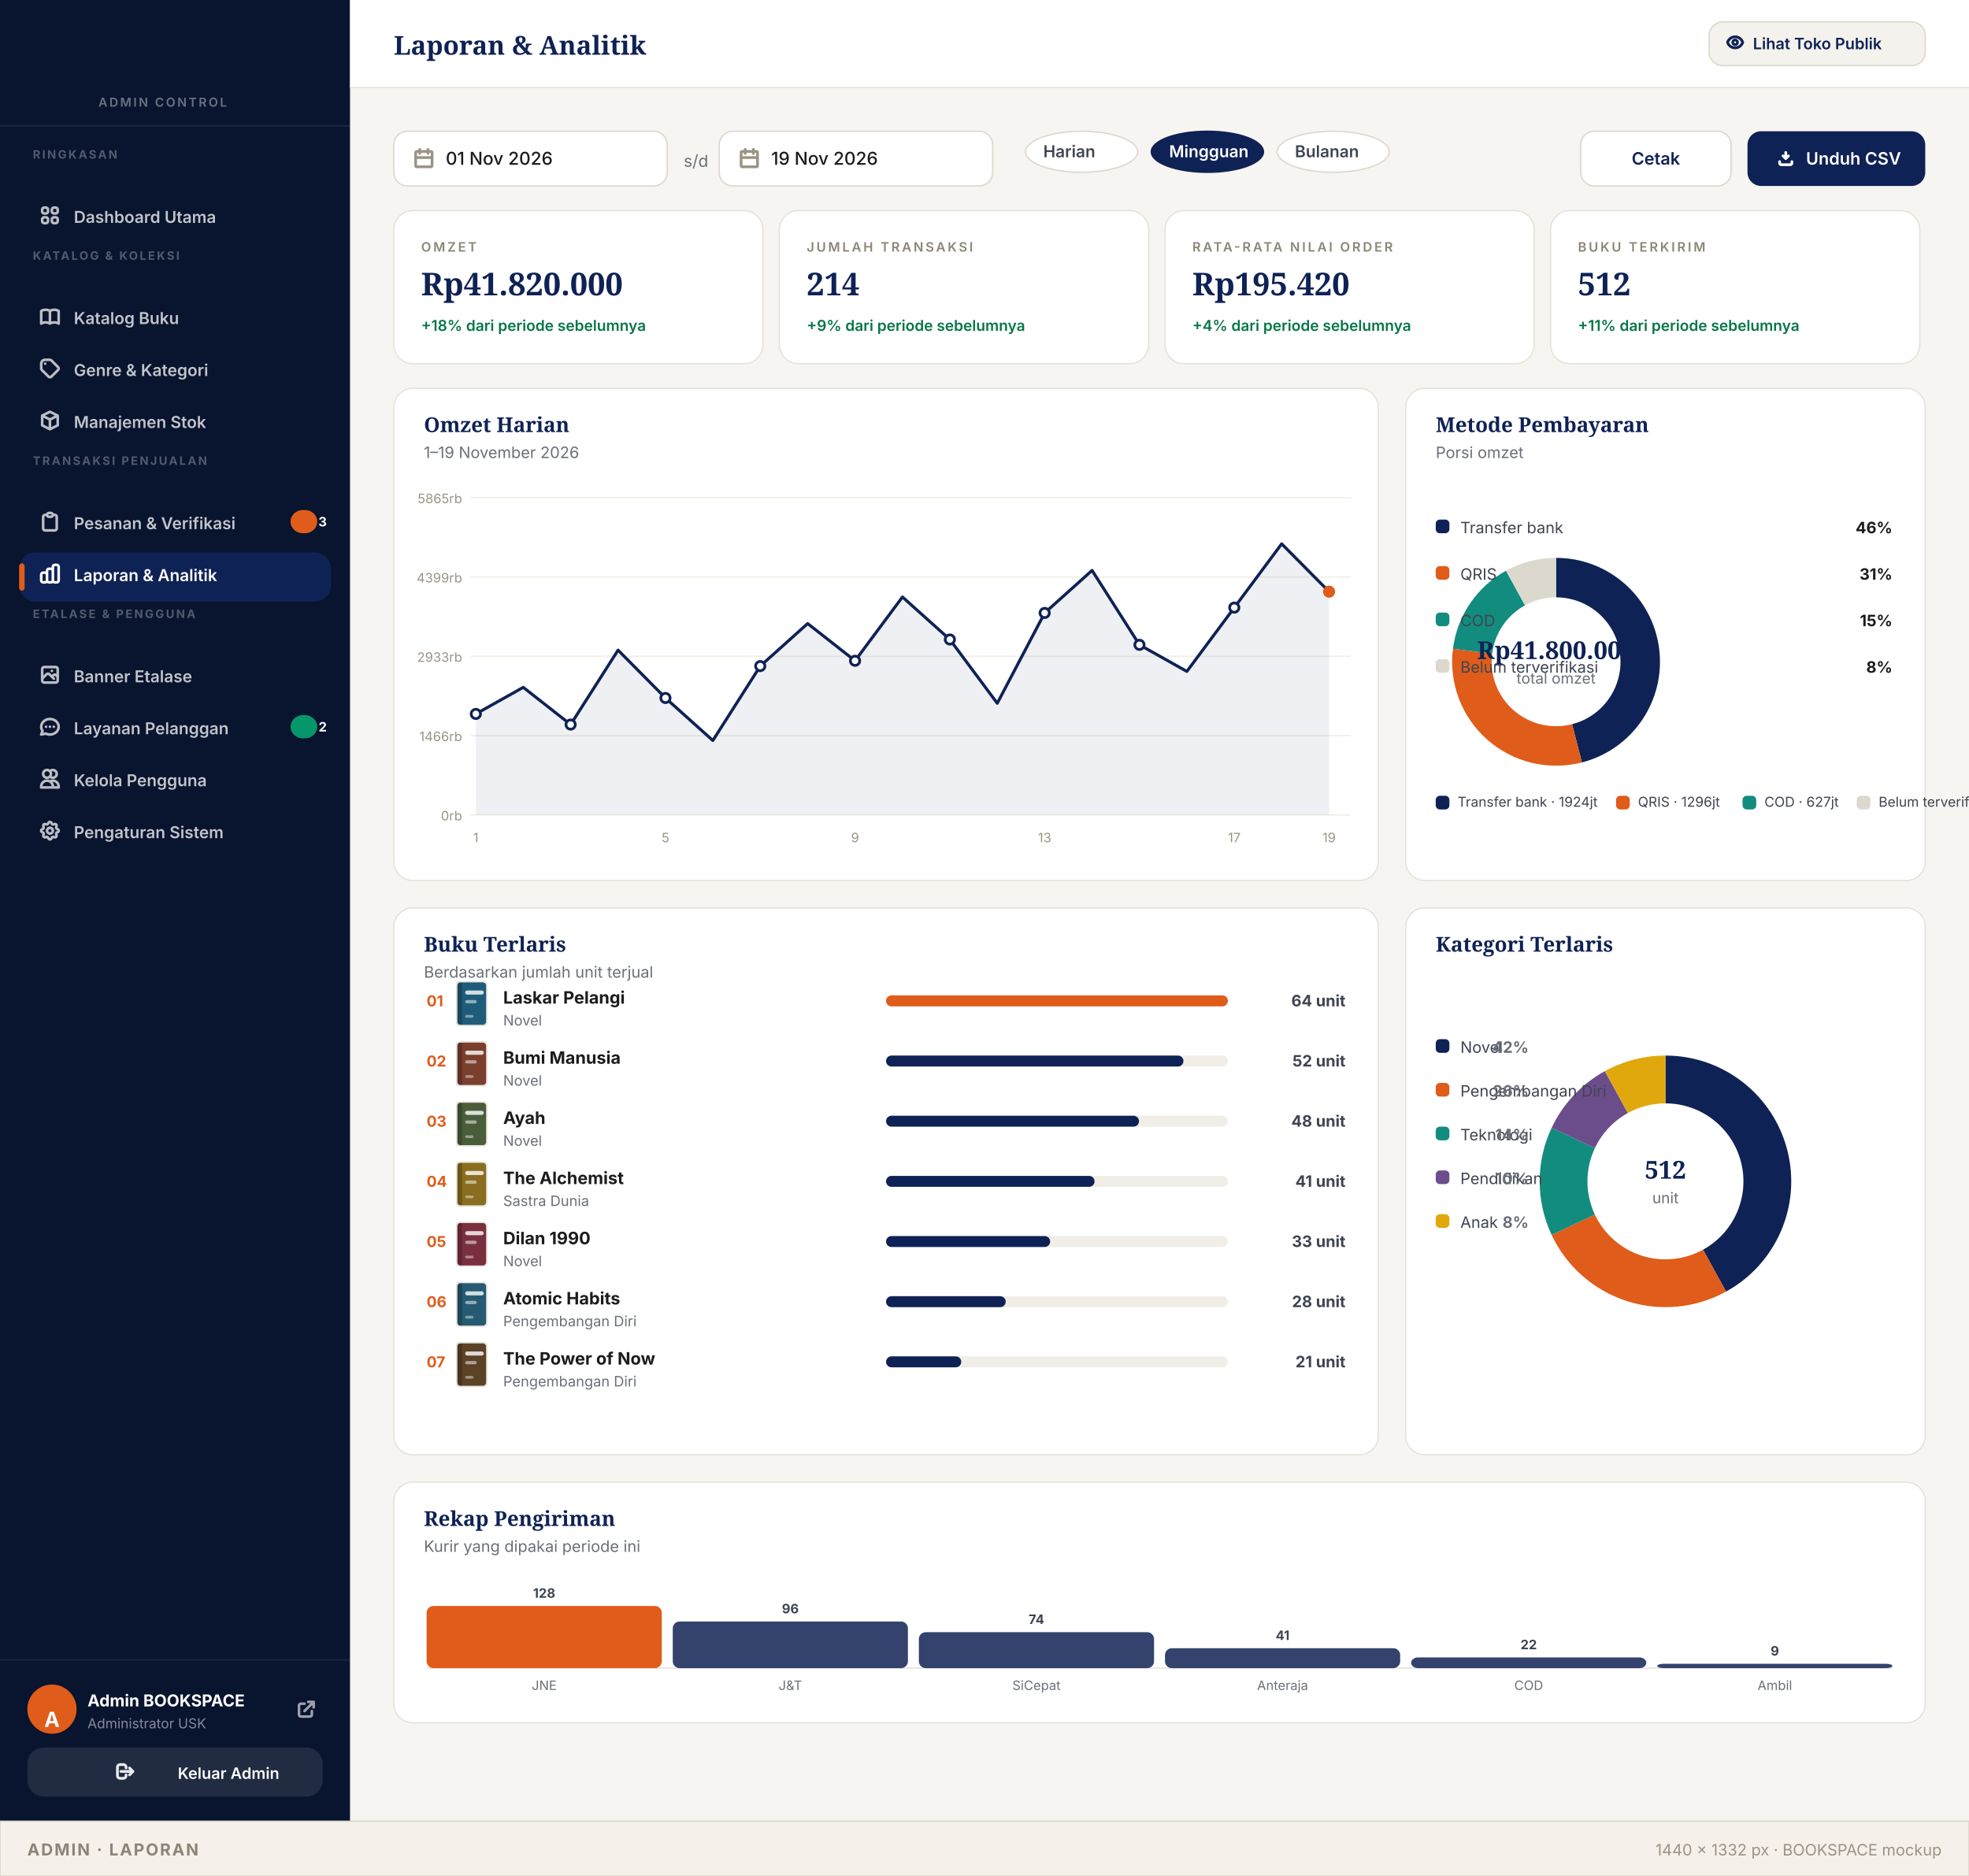
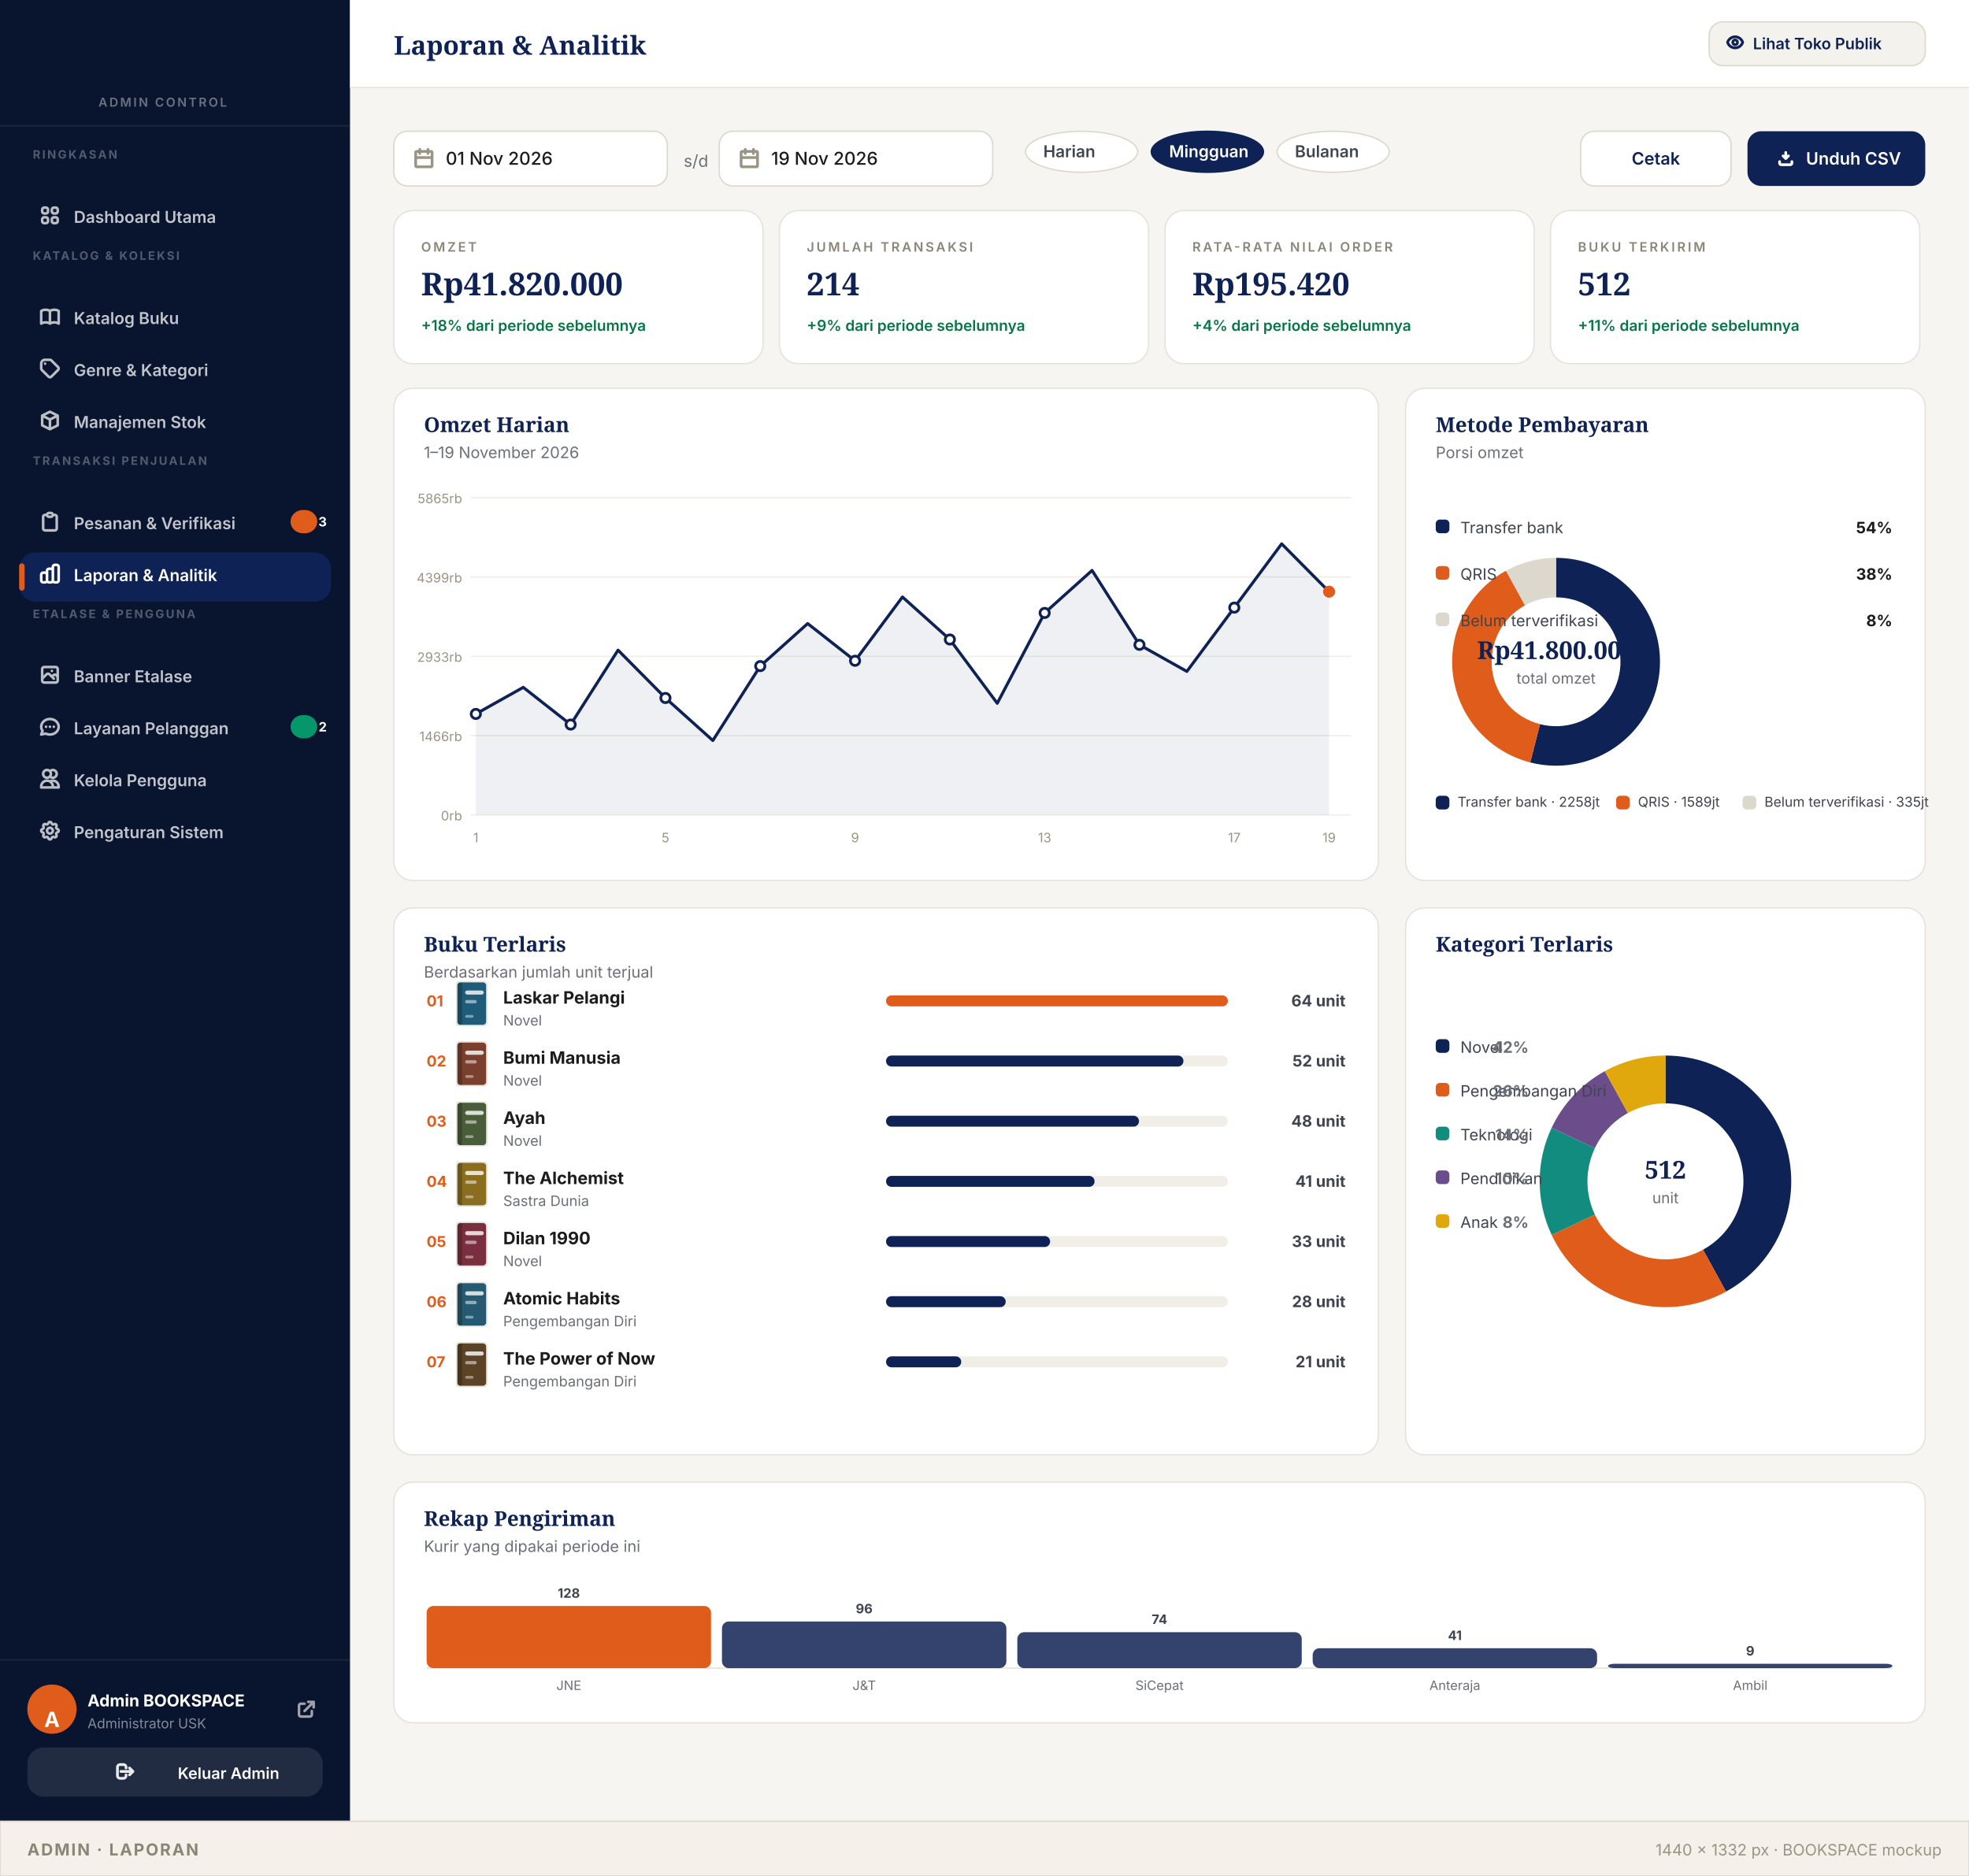
<svg xmlns="http://www.w3.org/2000/svg" id="29 Laporan" width="1440" height="1372" viewBox="0 0 1440 1372">
  <rect x="0" y="0" width="1440" height="1332" rx="0" fill="#f6f5f1" />
  <g>
    <rect x="0" y="0" width="256" height="1332" rx="0" fill="#09142e" />
    <line x1="256" y1="0" x2="256" y2="1332" stroke="rgba(255,255,255,.06)" stroke-width="1" />[object Object]<text x="72" y="78" font-family="Inter, Helvetica, Arial, sans-serif" font-size="9" font-weight="600" letter-spacing="1.4" text-anchor="start" fill="rgba(255,255,255,.4)">ADMIN CONTROL</text>
    <line x1="0" y1="92" x2="256" y2="92" stroke="rgba(255,255,255,.08)" stroke-width="1" />
    <text x="24" y="116" font-family="Inter, Helvetica, Arial, sans-serif" font-size="8.5" font-weight="700" letter-spacing="1.3" text-anchor="start" fill="rgba(255,255,255,.3)">RINGKASAN</text>
    <g transform="translate(28,149) scale(0.71)">
      <path d="M4 6a2 2 0 012-2h2a2 2 0 012 2v2a2 2 0 01-2 2H6a2 2 0 01-2-2V6zM14 6a2 2 0 012-2h2a2 2 0 012 2v2a2 2 0 01-2 2h-2a2 2 0 01-2-2V6zM4 16a2 2 0 012-2h2a2 2 0 012 2v2a2 2 0 01-2 2H6a2 2 0 01-2-2v-2zM14 16a2 2 0 012-2h2a2 2 0 012 2v2a2 2 0 01-2 2h-2a2 2 0 01-2-2v-2z" fill="none" stroke="rgba(255,255,255,.72)" stroke-width="2.68" stroke-linecap="round" stroke-linejoin="round" />
    </g>
    <text x="54" y="163" font-family="Inter, Helvetica, Arial, sans-serif" font-size="12" font-weight="600" text-anchor="start" fill="rgba(255,255,255,.75)">Dashboard Utama</text>
    <text x="24" y="190" font-family="Inter, Helvetica, Arial, sans-serif" font-size="8.5" font-weight="700" letter-spacing="1.3" text-anchor="start" fill="rgba(255,255,255,.3)">KATALOG &amp; KOLEKSI</text>
    <g transform="translate(28,223) scale(0.71)">
      <path d="M12 6.253v13m0-13C10.832 5.477 9.246 5 7.5 5S4.168 5.477 3 6.253v13C4.168 18.477 5.754 18 7.5 18s3.332.477 4.5 1.253m0-13C13.168 5.477 14.754 5 16.5 5c1.747 0 3.332.477 4.5 1.253v13C19.832 18.477 18.247 18 16.5 18c-1.746 0-3.332.477-4.5 1.253" fill="none" stroke="rgba(255,255,255,.72)" stroke-width="2.68" stroke-linecap="round" stroke-linejoin="round" />
    </g>
    <text x="54" y="237" font-family="Inter, Helvetica, Arial, sans-serif" font-size="12" font-weight="600" text-anchor="start" fill="rgba(255,255,255,.75)">Katalog Buku</text>
    <g transform="translate(28,261) scale(0.71)">
      <path d="M7 7h.01M7 3h5c.512 0 1.024.195 1.414.586l7 7a2 2 0 010 2.828l-7 7a2 2 0 01-2.828 0l-7-7A1.994 1.994 0 013 12V7a4 4 0 014-4z" fill="none" stroke="rgba(255,255,255,.72)" stroke-width="2.68" stroke-linecap="round" stroke-linejoin="round" />
    </g>
    <text x="54" y="275" font-family="Inter, Helvetica, Arial, sans-serif" font-size="12" font-weight="600" text-anchor="start" fill="rgba(255,255,255,.75)">Genre &amp; Kategori</text>
    <g transform="translate(28,299) scale(0.71)">
      <path d="M20 7l-8-4-8 4m16 0l-8 4m8-4v10l-8 4m0-10L4 7m8 4v10M4 7v10l8 4" fill="none" stroke="rgba(255,255,255,.72)" stroke-width="2.68" stroke-linecap="round" stroke-linejoin="round" />
    </g>
    <text x="54" y="313" font-family="Inter, Helvetica, Arial, sans-serif" font-size="12" font-weight="600" text-anchor="start" fill="rgba(255,255,255,.75)">Manajemen Stok</text>
    <text x="24" y="340" font-family="Inter, Helvetica, Arial, sans-serif" font-size="8.5" font-weight="700" letter-spacing="1.3" text-anchor="start" fill="rgba(255,255,255,.3)">TRANSAKSI PENJUALAN</text>
    <g transform="translate(28,373) scale(0.71)">
      <path d="M9 5H7a2 2 0 00-2 2v12a2 2 0 002 2h10a2 2 0 002-2V7a2 2 0 00-2-2h-2M9 5a2 2 0 002 2h2a2 2 0 002-2M9 5a2 2 0 012-2h2a2 2 0 012 2" fill="none" stroke="rgba(255,255,255,.72)" stroke-width="2.68" stroke-linecap="round" stroke-linejoin="round" />
    </g>
    <text x="54" y="387" font-family="Inter, Helvetica, Arial, sans-serif" font-size="12" font-weight="600" text-anchor="start" fill="rgba(255,255,255,.75)">Pesanan &amp; Verifikasi</text>
    <rect x="212.49" y="373" width="19.51" height="17" rx="9" fill="#e05c1a" />
    <text x="239" y="385" font-family="Inter, Helvetica, Arial, sans-serif" font-size="9.5" font-weight="700" text-anchor="end" fill="#ffffff">3</text>
    <rect x="14" y="404" width="228" height="36" rx="12" fill="#0f2255" />
    <rect x="14" y="412" width="4" height="20" rx="2" fill="#e05c1a" />
    <g transform="translate(28,411) scale(0.71)">
      <path d="M9 19v-6a2 2 0 00-2-2H5a2 2 0 00-2 2v6a2 2 0 002 2h2a2 2 0 002-2zm0 0V9a2 2 0 012-2h2a2 2 0 012 2v10m-6 0a2 2 0 002 2h2a2 2 0 002-2m0 0V5a2 2 0 012-2h2a2 2 0 012 2v14a2 2 0 01-2 2h-2a2 2 0 01-2-2z" fill="none" stroke="#ffffff" stroke-width="2.68" stroke-linecap="round" stroke-linejoin="round" />
    </g>
    <text x="54" y="425" font-family="Inter, Helvetica, Arial, sans-serif" font-size="12" font-weight="600" text-anchor="start" fill="#ffffff">Laporan &amp; Analitik</text>
    <text x="24" y="452" font-family="Inter, Helvetica, Arial, sans-serif" font-size="8.5" font-weight="700" letter-spacing="1.3" text-anchor="start" fill="rgba(255,255,255,.3)">ETALASE &amp; PENGGUNA</text>
    <g transform="translate(28,485) scale(0.71)">
      <path d="M4 16l4.586-4.586a2 2 0 012.828 0L16 16m-2-2l1.586-1.586a2 2 0 012.828 0L20 14m-6-6h.01M6 20h12a2 2 0 002-2V6a2 2 0 00-2-2H6a2 2 0 00-2 2v12a2 2 0 002 2z" fill="none" stroke="rgba(255,255,255,.72)" stroke-width="2.68" stroke-linecap="round" stroke-linejoin="round" />
    </g>
    <text x="54" y="499" font-family="Inter, Helvetica, Arial, sans-serif" font-size="12" font-weight="600" text-anchor="start" fill="rgba(255,255,255,.75)">Banner Etalase</text>
    <g transform="translate(28,523) scale(0.71)">
      <path d="M8 12h.01M12 12h.01M16 12h.01M21 12c0 4.418-4.03 8-9 8a9.863 9.863 0 01-4.255-.949L3 20l1.395-3.72C3.512 15.042 3 13.574 3 12c0-4.418 4.03-8 9-8s9 3.582 9 8z" fill="none" stroke="rgba(255,255,255,.72)" stroke-width="2.68" stroke-linecap="round" stroke-linejoin="round" />
    </g>
    <text x="54" y="537" font-family="Inter, Helvetica, Arial, sans-serif" font-size="12" font-weight="600" text-anchor="start" fill="rgba(255,255,255,.75)">Layanan Pelanggan</text>
    <rect x="212.49" y="523" width="19.51" height="17" rx="9" fill="#059669" />
    <text x="239" y="535" font-family="Inter, Helvetica, Arial, sans-serif" font-size="9.5" font-weight="700" text-anchor="end" fill="#ffffff">2</text>
    <g transform="translate(28,561) scale(0.71)">
      <path d="M12 4.354a4 4 0 110 5.292M15 21H3v-1a6 6 0 0112 0v1zm0 0h6v-1a6 6 0 00-9-5.197M13 7a4 4 0 11-8 0 4 4 0 018 0z" fill="none" stroke="rgba(255,255,255,.72)" stroke-width="2.68" stroke-linecap="round" stroke-linejoin="round" />
    </g>
    <text x="54" y="575" font-family="Inter, Helvetica, Arial, sans-serif" font-size="12" font-weight="600" text-anchor="start" fill="rgba(255,255,255,.75)">Kelola Pengguna</text>
    <g transform="translate(28,599) scale(0.71)">
      <path d="M10.325 4.317c.426-1.756 2.924-1.756 3.35 0a1.724 1.724 0 002.573 1.066c1.543-.94 3.31.826 2.37 2.37a1.724 1.724 0 001.065 2.572c1.756.426 1.756 2.924 0 3.35a1.724 1.724 0 00-1.066 2.573c.94 1.543-.826 3.31-2.37 2.37a1.724 1.724 0 00-2.572 1.065c-.426 1.756-2.924 1.756-3.35 0a1.724 1.724 0 00-2.573-1.066c-1.543.94-3.31-.826-2.37-2.37a1.724 1.724 0 00-1.065-2.572c-1.756-.426-1.756-2.924 0-3.35a1.724 1.724 0 001.066-2.573c-.94-1.543.826-3.31 2.37-2.37.996.608 2.296.07 2.572-1.065zM15 12a3 3 0 11-6 0 3 3 0 016 0z" fill="none" stroke="rgba(255,255,255,.72)" stroke-width="2.68" stroke-linecap="round" stroke-linejoin="round" />
    </g>
    <text x="54" y="613" font-family="Inter, Helvetica, Arial, sans-serif" font-size="12" font-weight="600" text-anchor="start" fill="rgba(255,255,255,.75)">Pengaturan Sistem</text>
    <line x1="0" y1="1214" x2="256" y2="1214" stroke="rgba(255,255,255,.08)" stroke-width="1" />
    <circle cx="38" cy="1250" r="18" fill="#e05c1a" />
    <text x="38" y="1262.96" font-family="Inter, Helvetica, Arial, sans-serif" font-size="15.12" font-weight="700" text-anchor="middle" fill="#ffffff">A</text>
    <text x="64" y="1248" font-family="Inter, Helvetica, Arial, sans-serif" font-size="12" font-weight="700" text-anchor="start" fill="#ffffff">Admin BOOKSPACE</text>
    <text x="64" y="1264" font-family="Inter, Helvetica, Arial, sans-serif" font-size="10" font-weight="400" text-anchor="start" fill="rgba(255,255,255,.5)">Administrator USK</text>
    <g transform="translate(216,1242) scale(0.67)">
      <path d="M10 6H6a2 2 0 00-2 2v10a2 2 0 002 2h10a2 2 0 002-2v-4M14 4h6m0 0v6m0-6L10 14" fill="none" stroke="rgba(255,255,255,.6)" stroke-width="2.85" stroke-linecap="round" stroke-linejoin="round" />
    </g>
    <rect x="20" y="1278" width="216" height="36" rx="12" fill="rgba(255,255,255,.1)" />
    <g transform="translate(84,1288) scale(0.63)">
      <path d="M17 16l4-4m0 0l-4-4m4 4H7m6 4v1a3 3 0 01-3 3H6a3 3 0 01-3-3V7a3 3 0 013-3h4a3 3 0 013 3v1" fill="none" stroke="rgba(255,255,255,.9)" stroke-width="3.2" stroke-linecap="round" stroke-linejoin="round" />
    </g>
    <text x="130" y="1301" font-family="Inter, Helvetica, Arial, sans-serif" font-size="11.5" font-weight="600" text-anchor="start" fill="#ffffff">Keluar Admin</text>
    <rect x="256" y="0" width="1184" height="64" rx="0" fill="#ffffff" />
    <line x1="256" y1="64" x2="1440" y2="64" stroke="#e8e6df" stroke-width="1" />
    <text x="288" y="40" font-family="Lora, Georgia, serif" font-size="19" font-weight="700" text-anchor="start" fill="#0f2255">Laporan &amp; Analitik</text>
    <rect x="1250" y="16" width="158" height="32" rx="10" fill="#f4f2ec" stroke="#dcd8cd" stroke-width="1" />
    <g transform="translate(1262,24) scale(0.58)">
      <path d="M15 12a3 3 0 11-6 0 3 3 0 016 0zM2.458 12C3.732 7.943 7.523 5 12 5c4.478 0 8.268 2.943 9.542 7-1.274 4.057-5.064 7-9.542 7-4.477 0-8.268-2.943-9.542-7z" fill="none" stroke="#0f2255" stroke-width="3.43" stroke-linecap="round" stroke-linejoin="round" />
    </g>
    <text x="1282" y="36" font-family="Inter, Helvetica, Arial, sans-serif" font-size="11.5" font-weight="600" text-anchor="start" fill="#0f2255">Lihat Toko Publik</text>
    <rect x="288" y="96" width="200" height="40" rx="10" fill="#ffffff" stroke="#dcd8cd" stroke-width="1" />
    <g transform="translate(301,107) scale(0.75)">
      <path d="M8 7V3m8 4V3M4 11h16M5 5h14a1 1 0 011 1v13a1 1 0 01-1 1H5a1 1 0 01-1-1V6a1 1 0 011-1z" fill="none" stroke="#9a9484" stroke-width="2.67" stroke-linecap="round" stroke-linejoin="round" />
    </g>
    <text x="326" y="120.5" font-family="Inter, Helvetica, Arial, sans-serif" font-size="13" font-weight="500" text-anchor="start" fill="#1c1c1c">01 Nov 2026</text>
    <text x="500" y="122" font-family="Inter, Helvetica, Arial, sans-serif" font-size="12" font-weight="400" text-anchor="start" fill="#6b6f78">s/d</text>
    <rect x="526" y="96" width="200" height="40" rx="10" fill="#ffffff" stroke="#dcd8cd" stroke-width="1" />
    <g transform="translate(539,107) scale(0.75)">
      <path d="M8 7V3m8 4V3M4 11h16M5 5h14a1 1 0 011 1v13a1 1 0 01-1 1H5a1 1 0 01-1-1V6a1 1 0 011-1z" fill="none" stroke="#9a9484" stroke-width="2.67" stroke-linecap="round" stroke-linejoin="round" />
    </g>
    <text x="564" y="120.5" font-family="Inter, Helvetica, Arial, sans-serif" font-size="13" font-weight="500" text-anchor="start" fill="#1c1c1c">19 Nov 2026</text>
    <rect x="750" y="96" width="82" height="30" rx="999" fill="#ffffff" stroke="#dcd8cd" stroke-width="1" />
    <text x="763" y="115" font-family="Inter, Helvetica, Arial, sans-serif" font-size="12" font-weight="600" text-anchor="start" fill="#3f4451">Harian</text>
    <rect x="842" y="96" width="82" height="30" rx="999" fill="#0f2255" stroke="#0f2255" stroke-width="1" />
    <text x="855" y="115" font-family="Inter, Helvetica, Arial, sans-serif" font-size="12" font-weight="600" text-anchor="start" fill="#ffffff">Mingguan</text>
    <rect x="934" y="96" width="82" height="30" rx="999" fill="#ffffff" stroke="#dcd8cd" stroke-width="1" />
    <text x="947" y="115" font-family="Inter, Helvetica, Arial, sans-serif" font-size="12" font-weight="600" text-anchor="start" fill="#3f4451">Bulanan</text>
    <rect x="1278" y="96" width="130" height="40" rx="10" fill="#0f2255" />
    <g transform="translate(1299.26,109.25) scale(0.56)">
      <path d="M4 16v2a2 2 0 002 2h12a2 2 0 002-2v-2M12 4v8m0 0l-3.5-3.5M12 12l3.5-3.5M12 12v0" fill="none" stroke="#ffffff" stroke-width="3.56" stroke-linecap="round" stroke-linejoin="round" />
    </g>
    <text x="1320.76" y="120.38" font-family="Inter, Helvetica, Arial, sans-serif" font-size="12.5" font-weight="600" text-anchor="start" fill="#ffffff">Unduh CSV</text>
    <rect x="1156" y="96" width="110" height="40" rx="10" fill="#ffffff" stroke="#dcd8cd" stroke-width="1" />
    <text x="1211" y="120.38" font-family="Inter, Helvetica, Arial, sans-serif" font-size="12.5" font-weight="600" text-anchor="middle" fill="#0f2255">Cetak</text>
    <rect x="288" y="154" width="270" height="112" rx="14" fill="#ffffff" stroke="#e6e3db" stroke-width="1" />
    <text x="308" y="184" font-family="Inter, Helvetica, Arial, sans-serif" font-size="9.5" font-weight="600" letter-spacing="1.57" text-anchor="start" fill="#8b8578">OMZET</text>
    <text x="308" y="216" font-family="Lora, Georgia, serif" font-size="23" font-weight="700" text-anchor="start" fill="#0f2255">Rp41.820.000</text>
    <text x="308" y="242" font-family="Inter, Helvetica, Arial, sans-serif" font-size="11" font-weight="600" text-anchor="start" fill="#067647">+18% dari periode sebelumnya</text>
    <rect x="570" y="154" width="270" height="112" rx="14" fill="#ffffff" stroke="#e6e3db" stroke-width="1" />
    <text x="590" y="184" font-family="Inter, Helvetica, Arial, sans-serif" font-size="9.5" font-weight="600" letter-spacing="1.57" text-anchor="start" fill="#8b8578">JUMLAH TRANSAKSI</text>
    <text x="590" y="216" font-family="Lora, Georgia, serif" font-size="23" font-weight="700" text-anchor="start" fill="#0f2255">214</text>
    <text x="590" y="242" font-family="Inter, Helvetica, Arial, sans-serif" font-size="11" font-weight="600" text-anchor="start" fill="#067647">+9% dari periode sebelumnya</text>
    <rect x="852" y="154" width="270" height="112" rx="14" fill="#ffffff" stroke="#e6e3db" stroke-width="1" />
    <text x="872" y="184" font-family="Inter, Helvetica, Arial, sans-serif" font-size="9.5" font-weight="600" letter-spacing="1.57" text-anchor="start" fill="#8b8578">RATA-RATA NILAI ORDER</text>
    <text x="872" y="216" font-family="Lora, Georgia, serif" font-size="23" font-weight="700" text-anchor="start" fill="#0f2255">Rp195.420</text>
    <text x="872" y="242" font-family="Inter, Helvetica, Arial, sans-serif" font-size="11" font-weight="600" text-anchor="start" fill="#067647">+4% dari periode sebelumnya</text>
    <rect x="1134" y="154" width="270" height="112" rx="14" fill="#ffffff" stroke="#e6e3db" stroke-width="1" />
    <text x="1154" y="184" font-family="Inter, Helvetica, Arial, sans-serif" font-size="9.5" font-weight="600" letter-spacing="1.57" text-anchor="start" fill="#8b8578">BUKU TERKIRIM</text>
    <text x="1154" y="216" font-family="Lora, Georgia, serif" font-size="23" font-weight="700" text-anchor="start" fill="#0f2255">512</text>
    <text x="1154" y="242" font-family="Inter, Helvetica, Arial, sans-serif" font-size="11" font-weight="600" text-anchor="start" fill="#067647">+11% dari periode sebelumnya</text>
    <rect x="288" y="284" width="720" height="360" rx="14" fill="#ffffff" stroke="#e6e3db" stroke-width="1" />
    <text x="310" y="316" font-family="Lora, Georgia, serif" font-size="15" font-weight="700" text-anchor="start" fill="#0f2255">Omzet Harian</text>
    <text x="310" y="335" font-family="Inter, Helvetica, Arial, sans-serif" font-size="11.5" font-weight="400" text-anchor="start" fill="#6b6f78">1–19 November 2026</text>
    <line x1="344" y1="364" x2="988" y2="364" stroke="#f0eee6" stroke-width="1" />
    <text x="338" y="368" font-family="Inter, Helvetica, Arial, sans-serif" font-size="9.5" font-weight="400" text-anchor="end" fill="#9a9484">5865rb</text>
    <line x1="344" y1="422" x2="988" y2="422" stroke="#f0eee6" stroke-width="1" />
    <text x="338" y="426" font-family="Inter, Helvetica, Arial, sans-serif" font-size="9.5" font-weight="400" text-anchor="end" fill="#9a9484">4399rb</text>
    <line x1="344" y1="480" x2="988" y2="480" stroke="#f0eee6" stroke-width="1" />
    <text x="338" y="484" font-family="Inter, Helvetica, Arial, sans-serif" font-size="9.5" font-weight="400" text-anchor="end" fill="#9a9484">2933rb</text>
    <line x1="344" y1="538" x2="988" y2="538" stroke="#f0eee6" stroke-width="1" />
    <text x="338" y="542" font-family="Inter, Helvetica, Arial, sans-serif" font-size="9.5" font-weight="400" text-anchor="end" fill="#9a9484">1466rb</text>
    <line x1="344" y1="596" x2="988" y2="596" stroke="#f0eee6" stroke-width="1" />
    <text x="338" y="600" font-family="Inter, Helvetica, Arial, sans-serif" font-size="9.5" font-weight="400" text-anchor="end" fill="#9a9484">0rb</text>
    <path d="M348,596 L348,522.14 382.67,502.7 417.33,529.91 452,475.49 486.67,510.48 521.33,541.58 556,487.15 590.67,456.05 625.33,483.26 660,436.61 694.67,467.71 729.33,514.36 764,448.28 798.67,417.18 833.33,471.6 868,491.04 902.67,444.39 937.33,397.74 972,432.73 L972,596 Z" fill="rgba(15,34,85,.07)" />
    <path d="M348,522.14 L382.67,502.7 L417.33,529.91 L452,475.49 L486.67,510.48 L521.33,541.58 L556,487.15 L590.67,456.05 L625.33,483.26 L660,436.61 L694.67,467.71 L729.33,514.36 L764,448.28 L798.67,417.18 L833.33,471.6 L868,491.04 L902.67,444.39 L937.33,397.74 L972,432.73" fill="none" stroke="#0f2255" stroke-width="2.2" stroke-linecap="round" stroke-linejoin="round" />
    <circle cx="348" cy="522.14" r="3.4" fill="#ffffff" stroke="#0f2255" stroke-width="2" />
    <circle cx="417.33" cy="529.91" r="3.4" fill="#ffffff" stroke="#0f2255" stroke-width="2" />
    <circle cx="486.67" cy="510.48" r="3.4" fill="#ffffff" stroke="#0f2255" stroke-width="2" />
    <circle cx="556" cy="487.15" r="3.4" fill="#ffffff" stroke="#0f2255" stroke-width="2" />
    <circle cx="625.33" cy="483.26" r="3.4" fill="#ffffff" stroke="#0f2255" stroke-width="2" />
    <circle cx="694.67" cy="467.71" r="3.4" fill="#ffffff" stroke="#0f2255" stroke-width="2" />
    <circle cx="764" cy="448.28" r="3.4" fill="#ffffff" stroke="#0f2255" stroke-width="2" />
    <circle cx="833.33" cy="471.6" r="3.4" fill="#ffffff" stroke="#0f2255" stroke-width="2" />
    <circle cx="902.67" cy="444.39" r="3.4" fill="#ffffff" stroke="#0f2255" stroke-width="2" />
    <circle cx="972" cy="432.73" r="3.4" fill="#e05c1a" stroke="#e05c1a" stroke-width="2" />
    <text x="348" y="616" font-family="Inter, Helvetica, Arial, sans-serif" font-size="9.5" font-weight="400" text-anchor="middle" fill="#9a9484">1</text>
    <text x="486.67" y="616" font-family="Inter, Helvetica, Arial, sans-serif" font-size="9.5" font-weight="400" text-anchor="middle" fill="#9a9484">5</text>
    <text x="625.33" y="616" font-family="Inter, Helvetica, Arial, sans-serif" font-size="9.5" font-weight="400" text-anchor="middle" fill="#9a9484">9</text>
    <text x="764" y="616" font-family="Inter, Helvetica, Arial, sans-serif" font-size="9.5" font-weight="400" text-anchor="middle" fill="#9a9484">13</text>
    <text x="902.67" y="616" font-family="Inter, Helvetica, Arial, sans-serif" font-size="9.5" font-weight="400" text-anchor="middle" fill="#9a9484">17</text>
    <text x="972" y="616" font-family="Inter, Helvetica, Arial, sans-serif" font-size="9.5" font-weight="400" text-anchor="middle" fill="#9a9484">19</text>
    <rect x="1028" y="284" width="380" height="360" rx="14" fill="#ffffff" stroke="#e6e3db" stroke-width="1" />
    <text x="1050" y="316" font-family="Lora, Georgia, serif" font-size="15" font-weight="700" text-anchor="start" fill="#0f2255">Metode Pembayaran</text>
    <text x="1050" y="335" font-family="Inter, Helvetica, Arial, sans-serif" font-size="11.5" font-weight="400" text-anchor="start" fill="#6b6f78">Porsi omzet</text>
-     <path d="M1138,408 A76,76 0 0 1 1156.9,557.61 L1149.72,529.64 A47.12,47.12 0 0 0 1138,436.88 Z" fill="#0f2255" />
-     <path d="M1156.9,557.61 A76,76 0 0 1 1062.6,474.47 L1091.25,478.09 A47.12,47.12 0 0 0 1149.72,529.64 Z" fill="#e05c1a" />
-     <path d="M1062.6,474.47 A76,76 0 0 1 1101.39,417.4 L1115.3,442.71 A47.12,47.12 0 0 0 1091.25,478.09 Z" fill="#128c7e" />
+     <path d="M1138,408 A76,76 0 1 1 1119.1,557.61 L1126.28,529.64 A47.12,47.12 0 1 0 1138,436.88 Z" fill="#0f2255" />
+     <path d="M1119.1,557.61 A76,76 0 0 1 1101.39,417.4 L1115.3,442.71 A47.12,47.12 0 0 0 1126.28,529.64 Z" fill="#e05c1a" />
    <path d="M1101.39,417.4 A76,76 0 0 1 1138,408 L1138,436.88 A47.12,47.12 0 0 0 1115.3,442.71 Z" fill="#dcd8cd" />
    <text x="1138" y="482" font-family="Lora, Georgia, serif" font-size="18" font-weight="700" text-anchor="middle" fill="#0f2255">Rp41.800.000</text>
    <text x="1138" y="500" font-family="Inter, Helvetica, Arial, sans-serif" font-size="11" font-weight="400" text-anchor="middle" fill="#6b6f78">total omzet</text>
    <rect x="1050" y="582" width="10" height="10" rx="3" fill="#0f2255" />
-     <text x="1066" y="590" font-family="Inter, Helvetica, Arial, sans-serif" font-size="10" font-weight="400" text-anchor="start" fill="#3f4451">Transfer bank · 1924jt</text>
+     <text x="1066" y="590" font-family="Inter, Helvetica, Arial, sans-serif" font-size="10" font-weight="400" text-anchor="start" fill="#3f4451">Transfer bank · 2258jt</text>
    <rect x="1181.9" y="582" width="10" height="10" rx="3" fill="#e05c1a" />
-     <text x="1197.9" y="590" font-family="Inter, Helvetica, Arial, sans-serif" font-size="10" font-weight="400" text-anchor="start" fill="#3f4451">QRIS · 1296jt</text>
-     <rect x="1274.4" y="582" width="10" height="10" rx="3" fill="#128c7e" />
-     <text x="1290.4" y="590" font-family="Inter, Helvetica, Arial, sans-serif" font-size="10" font-weight="400" text-anchor="start" fill="#3f4451">COD · 627jt</text>
-     <rect x="1357.9" y="582" width="10" height="10" rx="3" fill="#dcd8cd" />
-     <text x="1373.9" y="590" font-family="Inter, Helvetica, Arial, sans-serif" font-size="10" font-weight="400" text-anchor="start" fill="#3f4451">Belum terverifikasi · 335jt</text>
+     <text x="1197.9" y="590" font-family="Inter, Helvetica, Arial, sans-serif" font-size="10" font-weight="400" text-anchor="start" fill="#3f4451">QRIS · 1589jt</text>
+     <rect x="1274.4" y="582" width="10" height="10" rx="3" fill="#dcd8cd" />
+     <text x="1290.4" y="590" font-family="Inter, Helvetica, Arial, sans-serif" font-size="10" font-weight="400" text-anchor="start" fill="#3f4451">Belum terverifikasi · 335jt</text>
    <rect x="1050" y="380" width="10" height="10" rx="3" fill="#0f2255" />
    <text x="1068" y="390" font-family="Inter, Helvetica, Arial, sans-serif" font-size="11.5" font-weight="400" text-anchor="start" fill="#3f4451">Transfer bank</text>
-     <text x="1384" y="390" font-family="Inter, Helvetica, Arial, sans-serif" font-size="11.5" font-weight="700" text-anchor="end" fill="#1c1c1c">46%</text>
+     <text x="1384" y="390" font-family="Inter, Helvetica, Arial, sans-serif" font-size="11.5" font-weight="700" text-anchor="end" fill="#1c1c1c">54%</text>
    <rect x="1050" y="414" width="10" height="10" rx="3" fill="#e05c1a" />
    <text x="1068" y="424" font-family="Inter, Helvetica, Arial, sans-serif" font-size="11.5" font-weight="400" text-anchor="start" fill="#3f4451">QRIS</text>
-     <text x="1384" y="424" font-family="Inter, Helvetica, Arial, sans-serif" font-size="11.5" font-weight="700" text-anchor="end" fill="#1c1c1c">31%</text>
-     <rect x="1050" y="448" width="10" height="10" rx="3" fill="#128c7e" />
-     <text x="1068" y="458" font-family="Inter, Helvetica, Arial, sans-serif" font-size="11.5" font-weight="400" text-anchor="start" fill="#3f4451">COD</text>
-     <text x="1384" y="458" font-family="Inter, Helvetica, Arial, sans-serif" font-size="11.5" font-weight="700" text-anchor="end" fill="#1c1c1c">15%</text>
-     <rect x="1050" y="482" width="10" height="10" rx="3" fill="#dcd8cd" />
-     <text x="1068" y="492" font-family="Inter, Helvetica, Arial, sans-serif" font-size="11.5" font-weight="400" text-anchor="start" fill="#3f4451">Belum terverifikasi</text>
-     <text x="1384" y="492" font-family="Inter, Helvetica, Arial, sans-serif" font-size="11.5" font-weight="700" text-anchor="end" fill="#1c1c1c">8%</text>
+     <text x="1384" y="424" font-family="Inter, Helvetica, Arial, sans-serif" font-size="11.5" font-weight="700" text-anchor="end" fill="#1c1c1c">38%</text>
+     <rect x="1050" y="448" width="10" height="10" rx="3" fill="#dcd8cd" />
+     <text x="1068" y="458" font-family="Inter, Helvetica, Arial, sans-serif" font-size="11.5" font-weight="400" text-anchor="start" fill="#3f4451">Belum terverifikasi</text>
+     <text x="1384" y="458" font-family="Inter, Helvetica, Arial, sans-serif" font-size="11.5" font-weight="700" text-anchor="end" fill="#1c1c1c">8%</text>
    <rect x="288" y="664" width="720" height="400" rx="14" fill="#ffffff" stroke="#e6e3db" stroke-width="1" />
    <text x="310" y="696" font-family="Lora, Georgia, serif" font-size="15" font-weight="700" text-anchor="start" fill="#0f2255">Buku Terlaris</text>
    <text x="310" y="715" font-family="Inter, Helvetica, Arial, sans-serif" font-size="11.5" font-weight="400" text-anchor="start" fill="#6b6f78">Berdasarkan jumlah unit terjual</text>
    <text x="312" y="736" font-family="Inter, Helvetica, Arial, sans-serif" font-size="11" font-weight="700" text-anchor="start" fill="#e05c1a">01</text>
    <rect x="334" y="718" width="22" height="32" rx="4" fill="#1f5c7a" />
    <rect x="334" y="718" width="4" height="32" rx="0" fill="rgba(0,0,0,.22)" />
    <rect x="340.2" y="724.4" width="13.6" height="3" rx="1.5" fill="rgba(255,255,255,.8)" />
    <rect x="340.2" y="731.4" width="8.43" height="2.4" rx="1.2" fill="rgba(255,255,255,.5)" />
    <rect x="340.2" y="742.32" width="6.12" height="2" rx="1" fill="rgba(255,255,255,.42)" />
    <rect x="334" y="718" width="22" height="32" rx="2" fill="none" stroke="#e6e3db" stroke-width="1" />
    <text x="368" y="734" font-family="Inter, Helvetica, Arial, sans-serif" font-size="12.5" font-weight="700" text-anchor="start" fill="#1c1c1c">Laskar Pelangi</text>
    <text x="368" y="750" font-family="Inter, Helvetica, Arial, sans-serif" font-size="10.5" font-weight="400" text-anchor="start" fill="#6b6f78">Novel</text>
    <rect x="648" y="728" width="250" height="8" rx="4" fill="#f0eee6" />
    <rect x="648" y="728" width="250" height="8" rx="4" fill="#e05c1a" />
    <text x="984" y="736" font-family="Inter, Helvetica, Arial, sans-serif" font-size="11.5" font-weight="700" text-anchor="end" fill="#3f4451">64 unit</text>
    <text x="312" y="780" font-family="Inter, Helvetica, Arial, sans-serif" font-size="11" font-weight="700" text-anchor="start" fill="#e05c1a">02</text>
    <rect x="334" y="762" width="22" height="32" rx="4" fill="#7b3f2e" />
    <rect x="334" y="762" width="4" height="32" rx="0" fill="rgba(0,0,0,.22)" />
    <rect x="340.2" y="768.4" width="13.6" height="3" rx="1.5" fill="rgba(255,255,255,.8)" />
    <rect x="340.2" y="775.4" width="8.43" height="2.4" rx="1.2" fill="rgba(255,255,255,.5)" />
    <rect x="340.2" y="786.32" width="6.12" height="2" rx="1" fill="rgba(255,255,255,.42)" />
    <rect x="334" y="762" width="22" height="32" rx="2" fill="none" stroke="#e6e3db" stroke-width="1" />
    <text x="368" y="778" font-family="Inter, Helvetica, Arial, sans-serif" font-size="12.5" font-weight="700" text-anchor="start" fill="#1c1c1c">Bumi Manusia</text>
    <text x="368" y="794" font-family="Inter, Helvetica, Arial, sans-serif" font-size="10.5" font-weight="400" text-anchor="start" fill="#6b6f78">Novel</text>
    <rect x="648" y="772" width="250" height="8" rx="4" fill="#f0eee6" />
    <rect x="648" y="772" width="217.5" height="8" rx="4" fill="#0f2255" />
    <text x="984" y="780" font-family="Inter, Helvetica, Arial, sans-serif" font-size="11.5" font-weight="700" text-anchor="end" fill="#3f4451">52 unit</text>
    <text x="312" y="824" font-family="Inter, Helvetica, Arial, sans-serif" font-size="11" font-weight="700" text-anchor="start" fill="#e05c1a">03</text>
    <rect x="334" y="806" width="22" height="32" rx="4" fill="#4a5d3a" />
    <rect x="334" y="806" width="4" height="32" rx="0" fill="rgba(0,0,0,.22)" />
    <rect x="340.2" y="812.4" width="13.6" height="3" rx="1.5" fill="rgba(255,255,255,.8)" />
    <rect x="340.2" y="819.4" width="8.43" height="2.4" rx="1.2" fill="rgba(255,255,255,.5)" />
    <rect x="340.2" y="830.32" width="6.12" height="2" rx="1" fill="rgba(255,255,255,.42)" />
    <rect x="334" y="806" width="22" height="32" rx="2" fill="none" stroke="#e6e3db" stroke-width="1" />
    <text x="368" y="822" font-family="Inter, Helvetica, Arial, sans-serif" font-size="12.5" font-weight="700" text-anchor="start" fill="#1c1c1c">Ayah</text>
    <text x="368" y="838" font-family="Inter, Helvetica, Arial, sans-serif" font-size="10.5" font-weight="400" text-anchor="start" fill="#6b6f78">Novel</text>
    <rect x="648" y="816" width="250" height="8" rx="4" fill="#f0eee6" />
    <rect x="648" y="816" width="185" height="8" rx="4" fill="#0f2255" />
    <text x="984" y="824" font-family="Inter, Helvetica, Arial, sans-serif" font-size="11.5" font-weight="700" text-anchor="end" fill="#3f4451">48 unit</text>
    <text x="312" y="868" font-family="Inter, Helvetica, Arial, sans-serif" font-size="11" font-weight="700" text-anchor="start" fill="#e05c1a">04</text>
    <rect x="334" y="850" width="22" height="32" rx="4" fill="#8a6d1f" />
    <rect x="334" y="850" width="4" height="32" rx="0" fill="rgba(0,0,0,.22)" />
    <rect x="340.2" y="856.4" width="13.6" height="3" rx="1.5" fill="rgba(255,255,255,.8)" />
    <rect x="340.2" y="863.4" width="8.43" height="2.4" rx="1.2" fill="rgba(255,255,255,.5)" />
    <rect x="340.2" y="874.32" width="6.12" height="2" rx="1" fill="rgba(255,255,255,.42)" />
    <rect x="334" y="850" width="22" height="32" rx="2" fill="none" stroke="#e6e3db" stroke-width="1" />
    <text x="368" y="866" font-family="Inter, Helvetica, Arial, sans-serif" font-size="12.5" font-weight="700" text-anchor="start" fill="#1c1c1c">The Alchemist</text>
    <text x="368" y="882" font-family="Inter, Helvetica, Arial, sans-serif" font-size="10.5" font-weight="400" text-anchor="start" fill="#6b6f78">Sastra Dunia</text>
    <rect x="648" y="860" width="250" height="8" rx="4" fill="#f0eee6" />
    <rect x="648" y="860" width="152.5" height="8" rx="4" fill="#0f2255" />
    <text x="984" y="868" font-family="Inter, Helvetica, Arial, sans-serif" font-size="11.5" font-weight="700" text-anchor="end" fill="#3f4451">41 unit</text>
    <text x="312" y="912" font-family="Inter, Helvetica, Arial, sans-serif" font-size="11" font-weight="700" text-anchor="start" fill="#e05c1a">05</text>
    <rect x="334" y="894" width="22" height="32" rx="4" fill="#7a2f3f" />
    <rect x="334" y="894" width="4" height="32" rx="0" fill="rgba(0,0,0,.22)" />
    <rect x="340.2" y="900.4" width="13.6" height="3" rx="1.5" fill="rgba(255,255,255,.8)" />
    <rect x="340.2" y="907.4" width="8.43" height="2.4" rx="1.2" fill="rgba(255,255,255,.5)" />
    <rect x="340.2" y="918.32" width="6.12" height="2" rx="1" fill="rgba(255,255,255,.42)" />
    <rect x="334" y="894" width="22" height="32" rx="2" fill="none" stroke="#e6e3db" stroke-width="1" />
    <text x="368" y="910" font-family="Inter, Helvetica, Arial, sans-serif" font-size="12.5" font-weight="700" text-anchor="start" fill="#1c1c1c">Dilan 1990</text>
    <text x="368" y="926" font-family="Inter, Helvetica, Arial, sans-serif" font-size="10.5" font-weight="400" text-anchor="start" fill="#6b6f78">Novel</text>
    <rect x="648" y="904" width="250" height="8" rx="4" fill="#f0eee6" />
    <rect x="648" y="904" width="120" height="8" rx="4" fill="#0f2255" />
    <text x="984" y="912" font-family="Inter, Helvetica, Arial, sans-serif" font-size="11.5" font-weight="700" text-anchor="end" fill="#3f4451">33 unit</text>
    <text x="312" y="956" font-family="Inter, Helvetica, Arial, sans-serif" font-size="11" font-weight="700" text-anchor="start" fill="#e05c1a">06</text>
    <rect x="334" y="938" width="22" height="32" rx="4" fill="#255a72" />
    <rect x="334" y="938" width="4" height="32" rx="0" fill="rgba(0,0,0,.22)" />
    <rect x="340.2" y="944.4" width="13.6" height="3" rx="1.5" fill="rgba(255,255,255,.8)" />
    <rect x="340.2" y="951.4" width="8.43" height="2.4" rx="1.2" fill="rgba(255,255,255,.5)" />
    <rect x="340.2" y="962.32" width="6.12" height="2" rx="1" fill="rgba(255,255,255,.42)" />
    <rect x="334" y="938" width="22" height="32" rx="2" fill="none" stroke="#e6e3db" stroke-width="1" />
    <text x="368" y="954" font-family="Inter, Helvetica, Arial, sans-serif" font-size="12.5" font-weight="700" text-anchor="start" fill="#1c1c1c">Atomic Habits</text>
    <text x="368" y="970" font-family="Inter, Helvetica, Arial, sans-serif" font-size="10.5" font-weight="400" text-anchor="start" fill="#6b6f78">Pengembangan Diri</text>
    <rect x="648" y="948" width="250" height="8" rx="4" fill="#f0eee6" />
    <rect x="648" y="948" width="87.5" height="8" rx="4" fill="#0f2255" />
    <text x="984" y="956" font-family="Inter, Helvetica, Arial, sans-serif" font-size="11.5" font-weight="700" text-anchor="end" fill="#3f4451">28 unit</text>
    <text x="312" y="1000" font-family="Inter, Helvetica, Arial, sans-serif" font-size="11" font-weight="700" text-anchor="start" fill="#e05c1a">07</text>
    <rect x="334" y="982" width="22" height="32" rx="4" fill="#5c4326" />
    <rect x="334" y="982" width="4" height="32" rx="0" fill="rgba(0,0,0,.22)" />
    <rect x="340.2" y="988.4" width="13.6" height="3" rx="1.5" fill="rgba(255,255,255,.8)" />
    <rect x="340.2" y="995.4" width="8.43" height="2.4" rx="1.2" fill="rgba(255,255,255,.5)" />
    <rect x="340.2" y="1006.32" width="6.12" height="2" rx="1" fill="rgba(255,255,255,.42)" />
    <rect x="334" y="982" width="22" height="32" rx="2" fill="none" stroke="#e6e3db" stroke-width="1" />
    <text x="368" y="998" font-family="Inter, Helvetica, Arial, sans-serif" font-size="12.5" font-weight="700" text-anchor="start" fill="#1c1c1c">The Power of Now</text>
    <text x="368" y="1014" font-family="Inter, Helvetica, Arial, sans-serif" font-size="10.5" font-weight="400" text-anchor="start" fill="#6b6f78">Pengembangan Diri</text>
    <rect x="648" y="992" width="250" height="8" rx="4" fill="#f0eee6" />
    <rect x="648" y="992" width="55" height="8" rx="4" fill="#0f2255" />
    <text x="984" y="1000" font-family="Inter, Helvetica, Arial, sans-serif" font-size="11.5" font-weight="700" text-anchor="end" fill="#3f4451">21 unit</text>
    <rect x="1028" y="664" width="380" height="400" rx="14" fill="#ffffff" stroke="#e6e3db" stroke-width="1" />
    <text x="1050" y="696" font-family="Lora, Georgia, serif" font-size="15" font-weight="700" text-anchor="start" fill="#0f2255">Kategori Terlaris</text>
    <path d="M1218,772 A92,92 0 0 1 1262.32,944.62 L1245.48,913.98 A57.04,57.04 0 0 0 1218,806.96 Z" fill="#0f2255" />
    <path d="M1262.32,944.62 A92,92 0 0 1 1134.76,903.17 L1166.39,888.29 A57.04,57.04 0 0 0 1245.48,913.98 Z" fill="#e05c1a" />
    <path d="M1134.76,903.17 A92,92 0 0 1 1134.76,824.83 L1166.39,839.71 A57.04,57.04 0 0 0 1166.39,888.29 Z" fill="#128c7e" />
    <path d="M1134.76,824.83 A92,92 0 0 1 1173.68,783.38 L1190.52,814.02 A57.04,57.04 0 0 0 1166.39,839.71 Z" fill="#6b4d8c" />
    <path d="M1173.68,783.38 A92,92 0 0 1 1218,772 L1218,806.96 A57.04,57.04 0 0 0 1190.52,814.02 Z" fill="#e0a80c" />
    <text x="1218" y="862" font-family="Lora, Georgia, serif" font-size="18" font-weight="700" text-anchor="middle" fill="#0f2255">512</text>
    <text x="1218" y="880" font-family="Inter, Helvetica, Arial, sans-serif" font-size="11" font-weight="400" text-anchor="middle" fill="#6b6f78">unit</text>
    <rect x="1050" y="760" width="10" height="10" rx="3" fill="#0f2255" />
    <text x="1068" y="770" font-family="Inter, Helvetica, Arial, sans-serif" font-size="11.5" font-weight="400" text-anchor="start" fill="#3f4451">Novel</text>
    <text x="1118" y="770" font-family="Inter, Helvetica, Arial, sans-serif" font-size="11.5" font-weight="700" text-anchor="end" fill="#6b6f78">42%</text>
    <rect x="1050" y="792" width="10" height="10" rx="3" fill="#e05c1a" />
    <text x="1068" y="802" font-family="Inter, Helvetica, Arial, sans-serif" font-size="11.5" font-weight="400" text-anchor="start" fill="#3f4451">Pengembangan Diri</text>
    <text x="1118" y="802" font-family="Inter, Helvetica, Arial, sans-serif" font-size="11.5" font-weight="700" text-anchor="end" fill="#6b6f78">26%</text>
    <rect x="1050" y="824" width="10" height="10" rx="3" fill="#128c7e" />
    <text x="1068" y="834" font-family="Inter, Helvetica, Arial, sans-serif" font-size="11.5" font-weight="400" text-anchor="start" fill="#3f4451">Teknologi</text>
    <text x="1118" y="834" font-family="Inter, Helvetica, Arial, sans-serif" font-size="11.5" font-weight="700" text-anchor="end" fill="#6b6f78">14%</text>
    <rect x="1050" y="856" width="10" height="10" rx="3" fill="#6b4d8c" />
    <text x="1068" y="866" font-family="Inter, Helvetica, Arial, sans-serif" font-size="11.5" font-weight="400" text-anchor="start" fill="#3f4451">Pendidikan</text>
    <text x="1118" y="866" font-family="Inter, Helvetica, Arial, sans-serif" font-size="11.5" font-weight="700" text-anchor="end" fill="#6b6f78">10%</text>
    <rect x="1050" y="888" width="10" height="10" rx="3" fill="#e0a80c" />
    <text x="1068" y="898" font-family="Inter, Helvetica, Arial, sans-serif" font-size="11.5" font-weight="400" text-anchor="start" fill="#3f4451">Anak</text>
    <text x="1118" y="898" font-family="Inter, Helvetica, Arial, sans-serif" font-size="11.5" font-weight="700" text-anchor="end" fill="#6b6f78">8%</text>
    <rect x="288" y="1084" width="1120" height="176" rx="14" fill="#ffffff" stroke="#e6e3db" stroke-width="1" />
    <text x="310" y="1116" font-family="Lora, Georgia, serif" font-size="15" font-weight="700" text-anchor="start" fill="#0f2255">Rekap Pengiriman</text>
    <text x="310" y="1135" font-family="Inter, Helvetica, Arial, sans-serif" font-size="11.5" font-weight="400" text-anchor="start" fill="#6b6f78">Kurir yang dipakai periode ini</text>
    <line x1="312" y1="1220" x2="1384" y2="1220" stroke="#e6e3db" stroke-width="1" />
-     <rect x="312" y="1174.55" width="172" height="45.45" rx="5" fill="#e05c1a" opacity="1" />
-     <text x="398" y="1236" font-family="Inter, Helvetica, Arial, sans-serif" font-size="9.5" font-weight="400" text-anchor="middle" fill="#6b6f78">JNE</text>
-     <text x="398" y="1168.55" font-family="Inter, Helvetica, Arial, sans-serif" font-size="9.5" font-weight="700" text-anchor="middle" fill="#3f4451">128</text>
-     <rect x="492" y="1185.91" width="172" height="34.09" rx="5" fill="#0f2255" opacity="0.85" />
-     <text x="578" y="1236" font-family="Inter, Helvetica, Arial, sans-serif" font-size="9.5" font-weight="400" text-anchor="middle" fill="#6b6f78">J&amp;T</text>
-     <text x="578" y="1179.91" font-family="Inter, Helvetica, Arial, sans-serif" font-size="9.5" font-weight="700" text-anchor="middle" fill="#3f4451">96</text>
-     <rect x="672" y="1193.72" width="172" height="26.28" rx="5" fill="#0f2255" opacity="0.85" />
-     <text x="758" y="1236" font-family="Inter, Helvetica, Arial, sans-serif" font-size="9.5" font-weight="400" text-anchor="middle" fill="#6b6f78">SiCepat</text>
-     <text x="758" y="1187.72" font-family="Inter, Helvetica, Arial, sans-serif" font-size="9.5" font-weight="700" text-anchor="middle" fill="#3f4451">74</text>
-     <rect x="852" y="1205.44" width="172" height="14.56" rx="5" fill="#0f2255" opacity="0.85" />
-     <text x="938" y="1236" font-family="Inter, Helvetica, Arial, sans-serif" font-size="9.5" font-weight="400" text-anchor="middle" fill="#6b6f78">Anteraja</text>
-     <text x="938" y="1199.44" font-family="Inter, Helvetica, Arial, sans-serif" font-size="9.5" font-weight="700" text-anchor="middle" fill="#3f4451">41</text>
-     <rect x="1032" y="1212.19" width="172" height="7.81" rx="5" fill="#0f2255" opacity="0.85" />
-     <text x="1118" y="1236" font-family="Inter, Helvetica, Arial, sans-serif" font-size="9.5" font-weight="400" text-anchor="middle" fill="#6b6f78">COD</text>
-     <text x="1118" y="1206.19" font-family="Inter, Helvetica, Arial, sans-serif" font-size="9.5" font-weight="700" text-anchor="middle" fill="#3f4451">22</text>
-     <rect x="1212" y="1216.8" width="172" height="3.2" rx="5" fill="#0f2255" opacity="0.85" />
-     <text x="1298" y="1236" font-family="Inter, Helvetica, Arial, sans-serif" font-size="9.5" font-weight="400" text-anchor="middle" fill="#6b6f78">Ambil</text>
-     <text x="1298" y="1210.8" font-family="Inter, Helvetica, Arial, sans-serif" font-size="9.5" font-weight="700" text-anchor="middle" fill="#3f4451">9</text>
+     <rect x="312" y="1174.55" width="208" height="45.45" rx="5" fill="#e05c1a" opacity="1" />
+     <text x="416" y="1236" font-family="Inter, Helvetica, Arial, sans-serif" font-size="9.5" font-weight="400" text-anchor="middle" fill="#6b6f78">JNE</text>
+     <text x="416" y="1168.55" font-family="Inter, Helvetica, Arial, sans-serif" font-size="9.5" font-weight="700" text-anchor="middle" fill="#3f4451">128</text>
+     <rect x="528" y="1185.91" width="208" height="34.09" rx="5" fill="#0f2255" opacity="0.85" />
+     <text x="632" y="1236" font-family="Inter, Helvetica, Arial, sans-serif" font-size="9.5" font-weight="400" text-anchor="middle" fill="#6b6f78">J&amp;T</text>
+     <text x="632" y="1179.91" font-family="Inter, Helvetica, Arial, sans-serif" font-size="9.5" font-weight="700" text-anchor="middle" fill="#3f4451">96</text>
+     <rect x="744" y="1193.72" width="208" height="26.28" rx="5" fill="#0f2255" opacity="0.85" />
+     <text x="848" y="1236" font-family="Inter, Helvetica, Arial, sans-serif" font-size="9.5" font-weight="400" text-anchor="middle" fill="#6b6f78">SiCepat</text>
+     <text x="848" y="1187.72" font-family="Inter, Helvetica, Arial, sans-serif" font-size="9.5" font-weight="700" text-anchor="middle" fill="#3f4451">74</text>
+     <rect x="960" y="1205.44" width="208" height="14.56" rx="5" fill="#0f2255" opacity="0.85" />
+     <text x="1064" y="1236" font-family="Inter, Helvetica, Arial, sans-serif" font-size="9.5" font-weight="400" text-anchor="middle" fill="#6b6f78">Anteraja</text>
+     <text x="1064" y="1199.44" font-family="Inter, Helvetica, Arial, sans-serif" font-size="9.5" font-weight="700" text-anchor="middle" fill="#3f4451">41</text>
+     <rect x="1176" y="1216.8" width="208" height="3.2" rx="5" fill="#0f2255" opacity="0.85" />
+     <text x="1280" y="1236" font-family="Inter, Helvetica, Arial, sans-serif" font-size="9.5" font-weight="400" text-anchor="middle" fill="#6b6f78">Ambil</text>
+     <text x="1280" y="1210.8" font-family="Inter, Helvetica, Arial, sans-serif" font-size="9.5" font-weight="700" text-anchor="middle" fill="#3f4451">9</text>
  </g>
  <rect x="0" y="1332" width="1440" height="40" rx="0" fill="#f5f1ea" stroke="#dcd8cd" stroke-width="1" />
  <text x="20" y="1357" font-family="Inter, Helvetica, Arial, sans-serif" font-size="12" font-weight="700" letter-spacing="1.1" text-anchor="start" fill="#8b8578">ADMIN · LAPORAN</text>
  <text x="1420" y="1357" font-family="Inter, Helvetica, Arial, sans-serif" font-size="11.5" font-weight="400" text-anchor="end" fill="#9a9484">1440 × 1332 px · BOOKSPACE mockup</text>
</svg>
